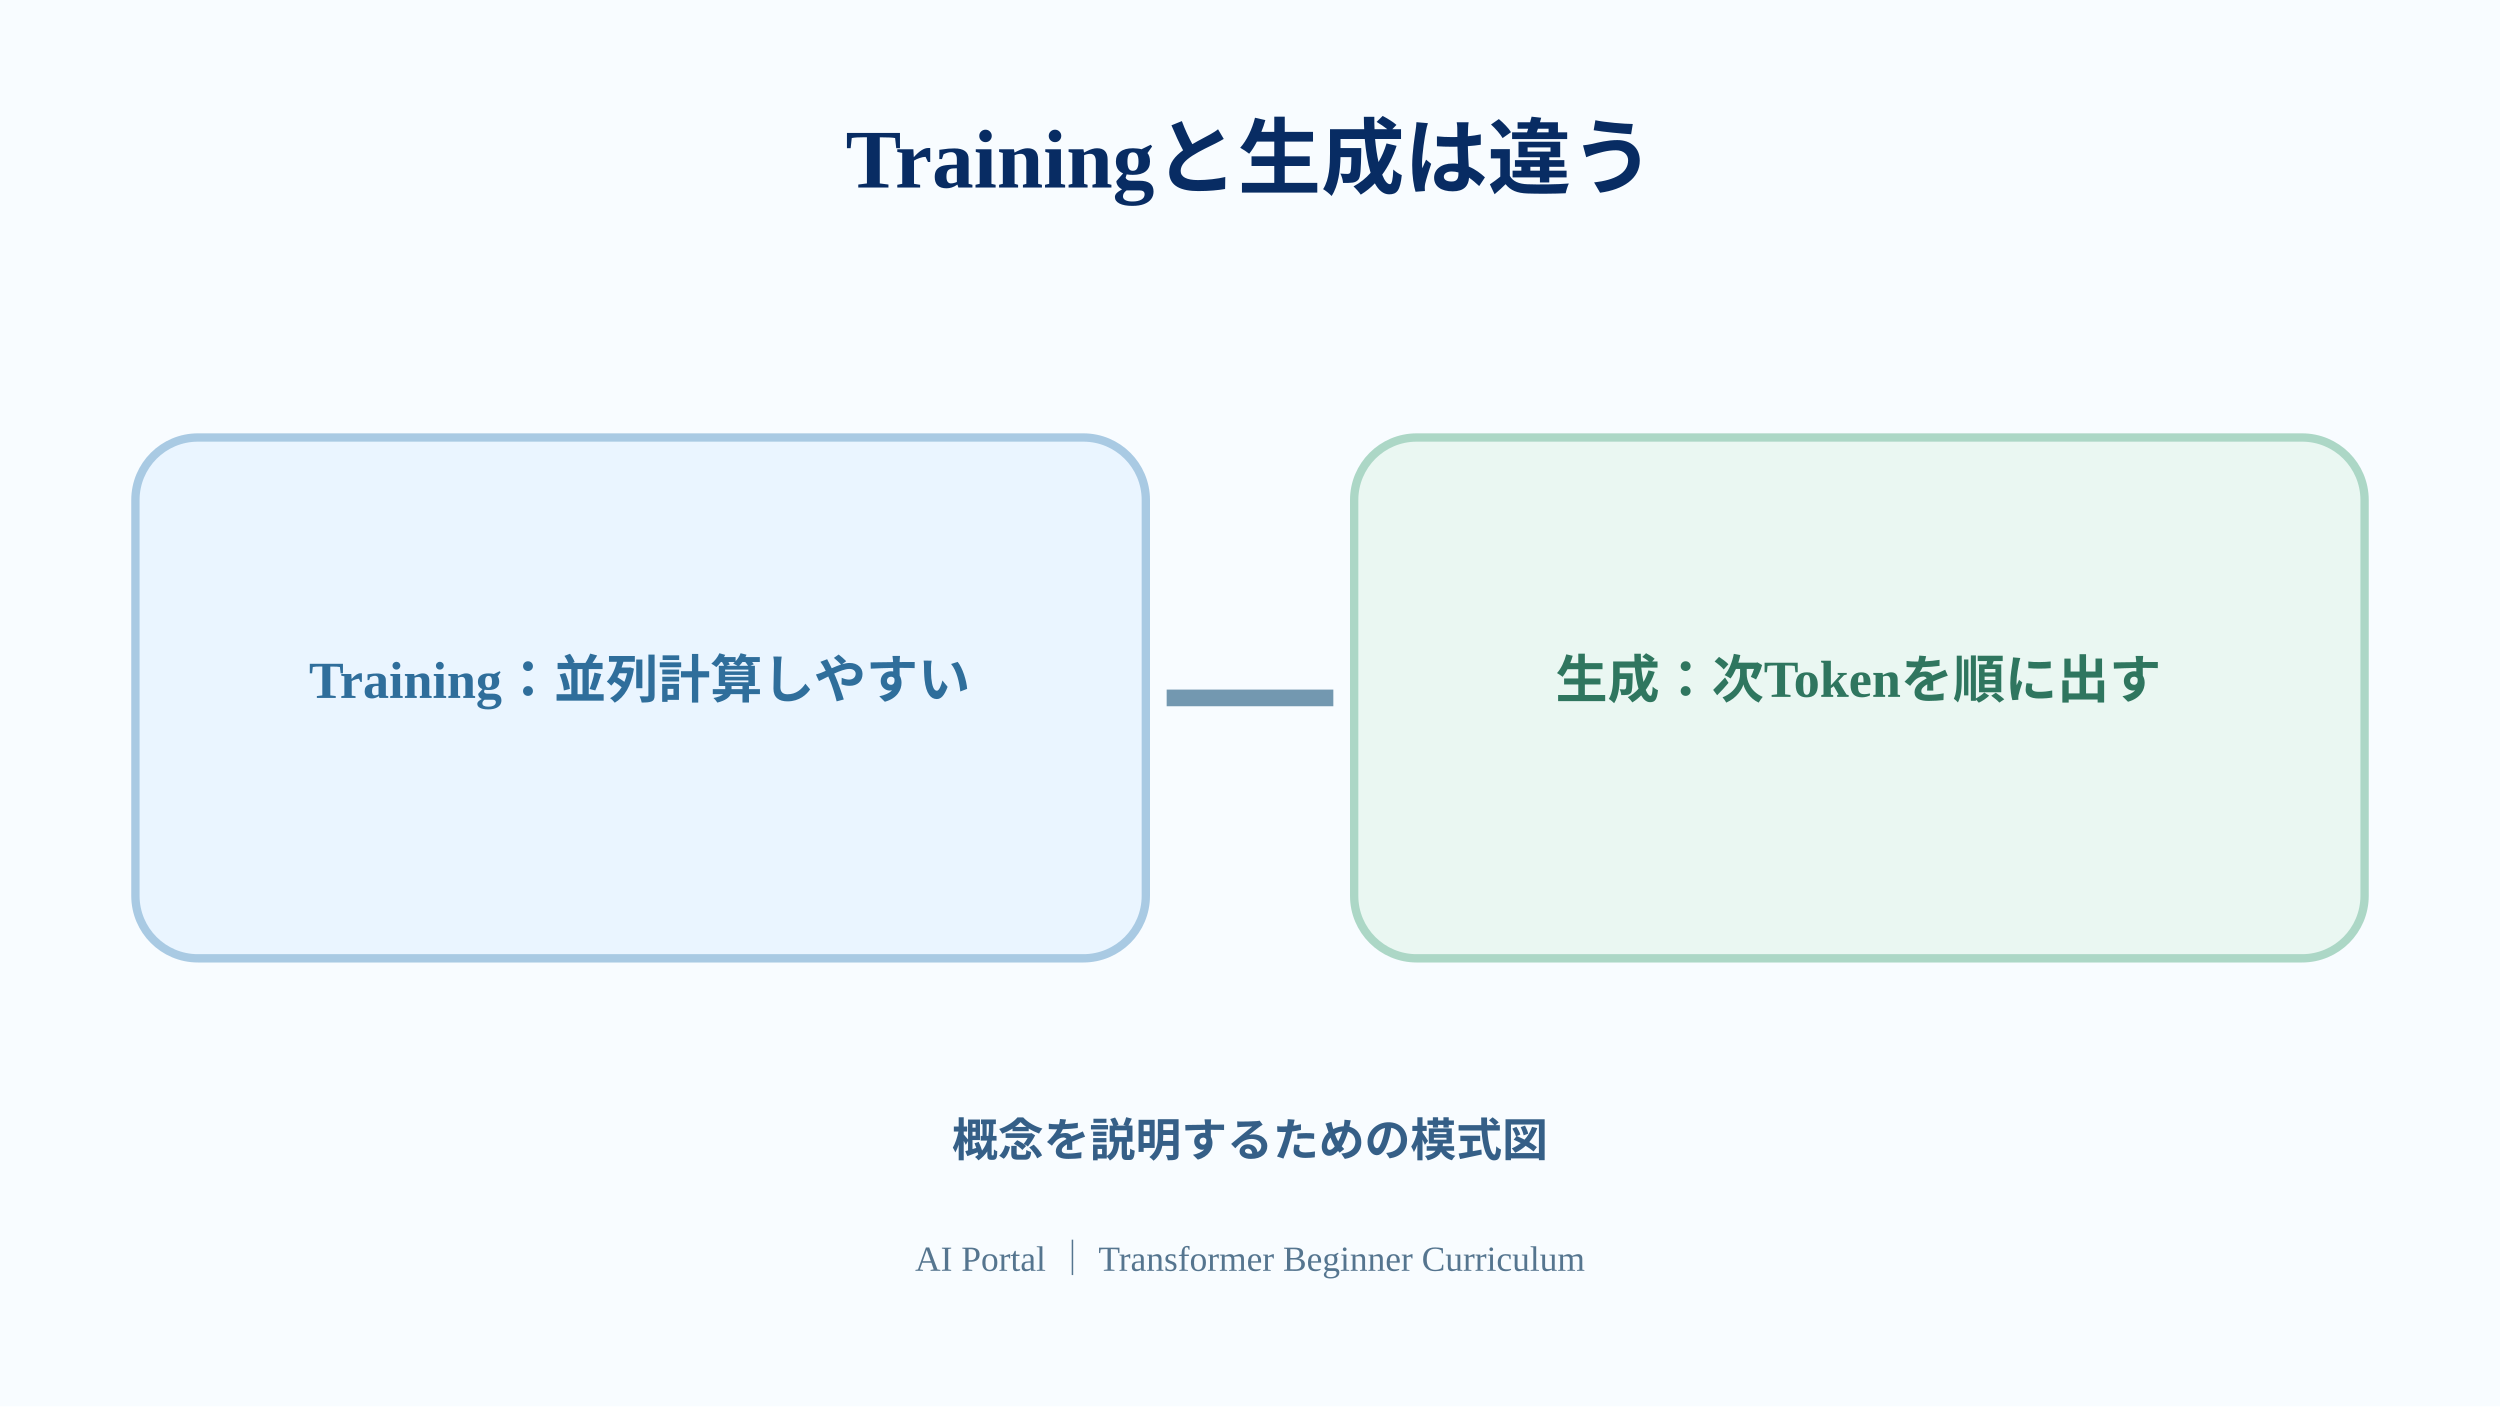
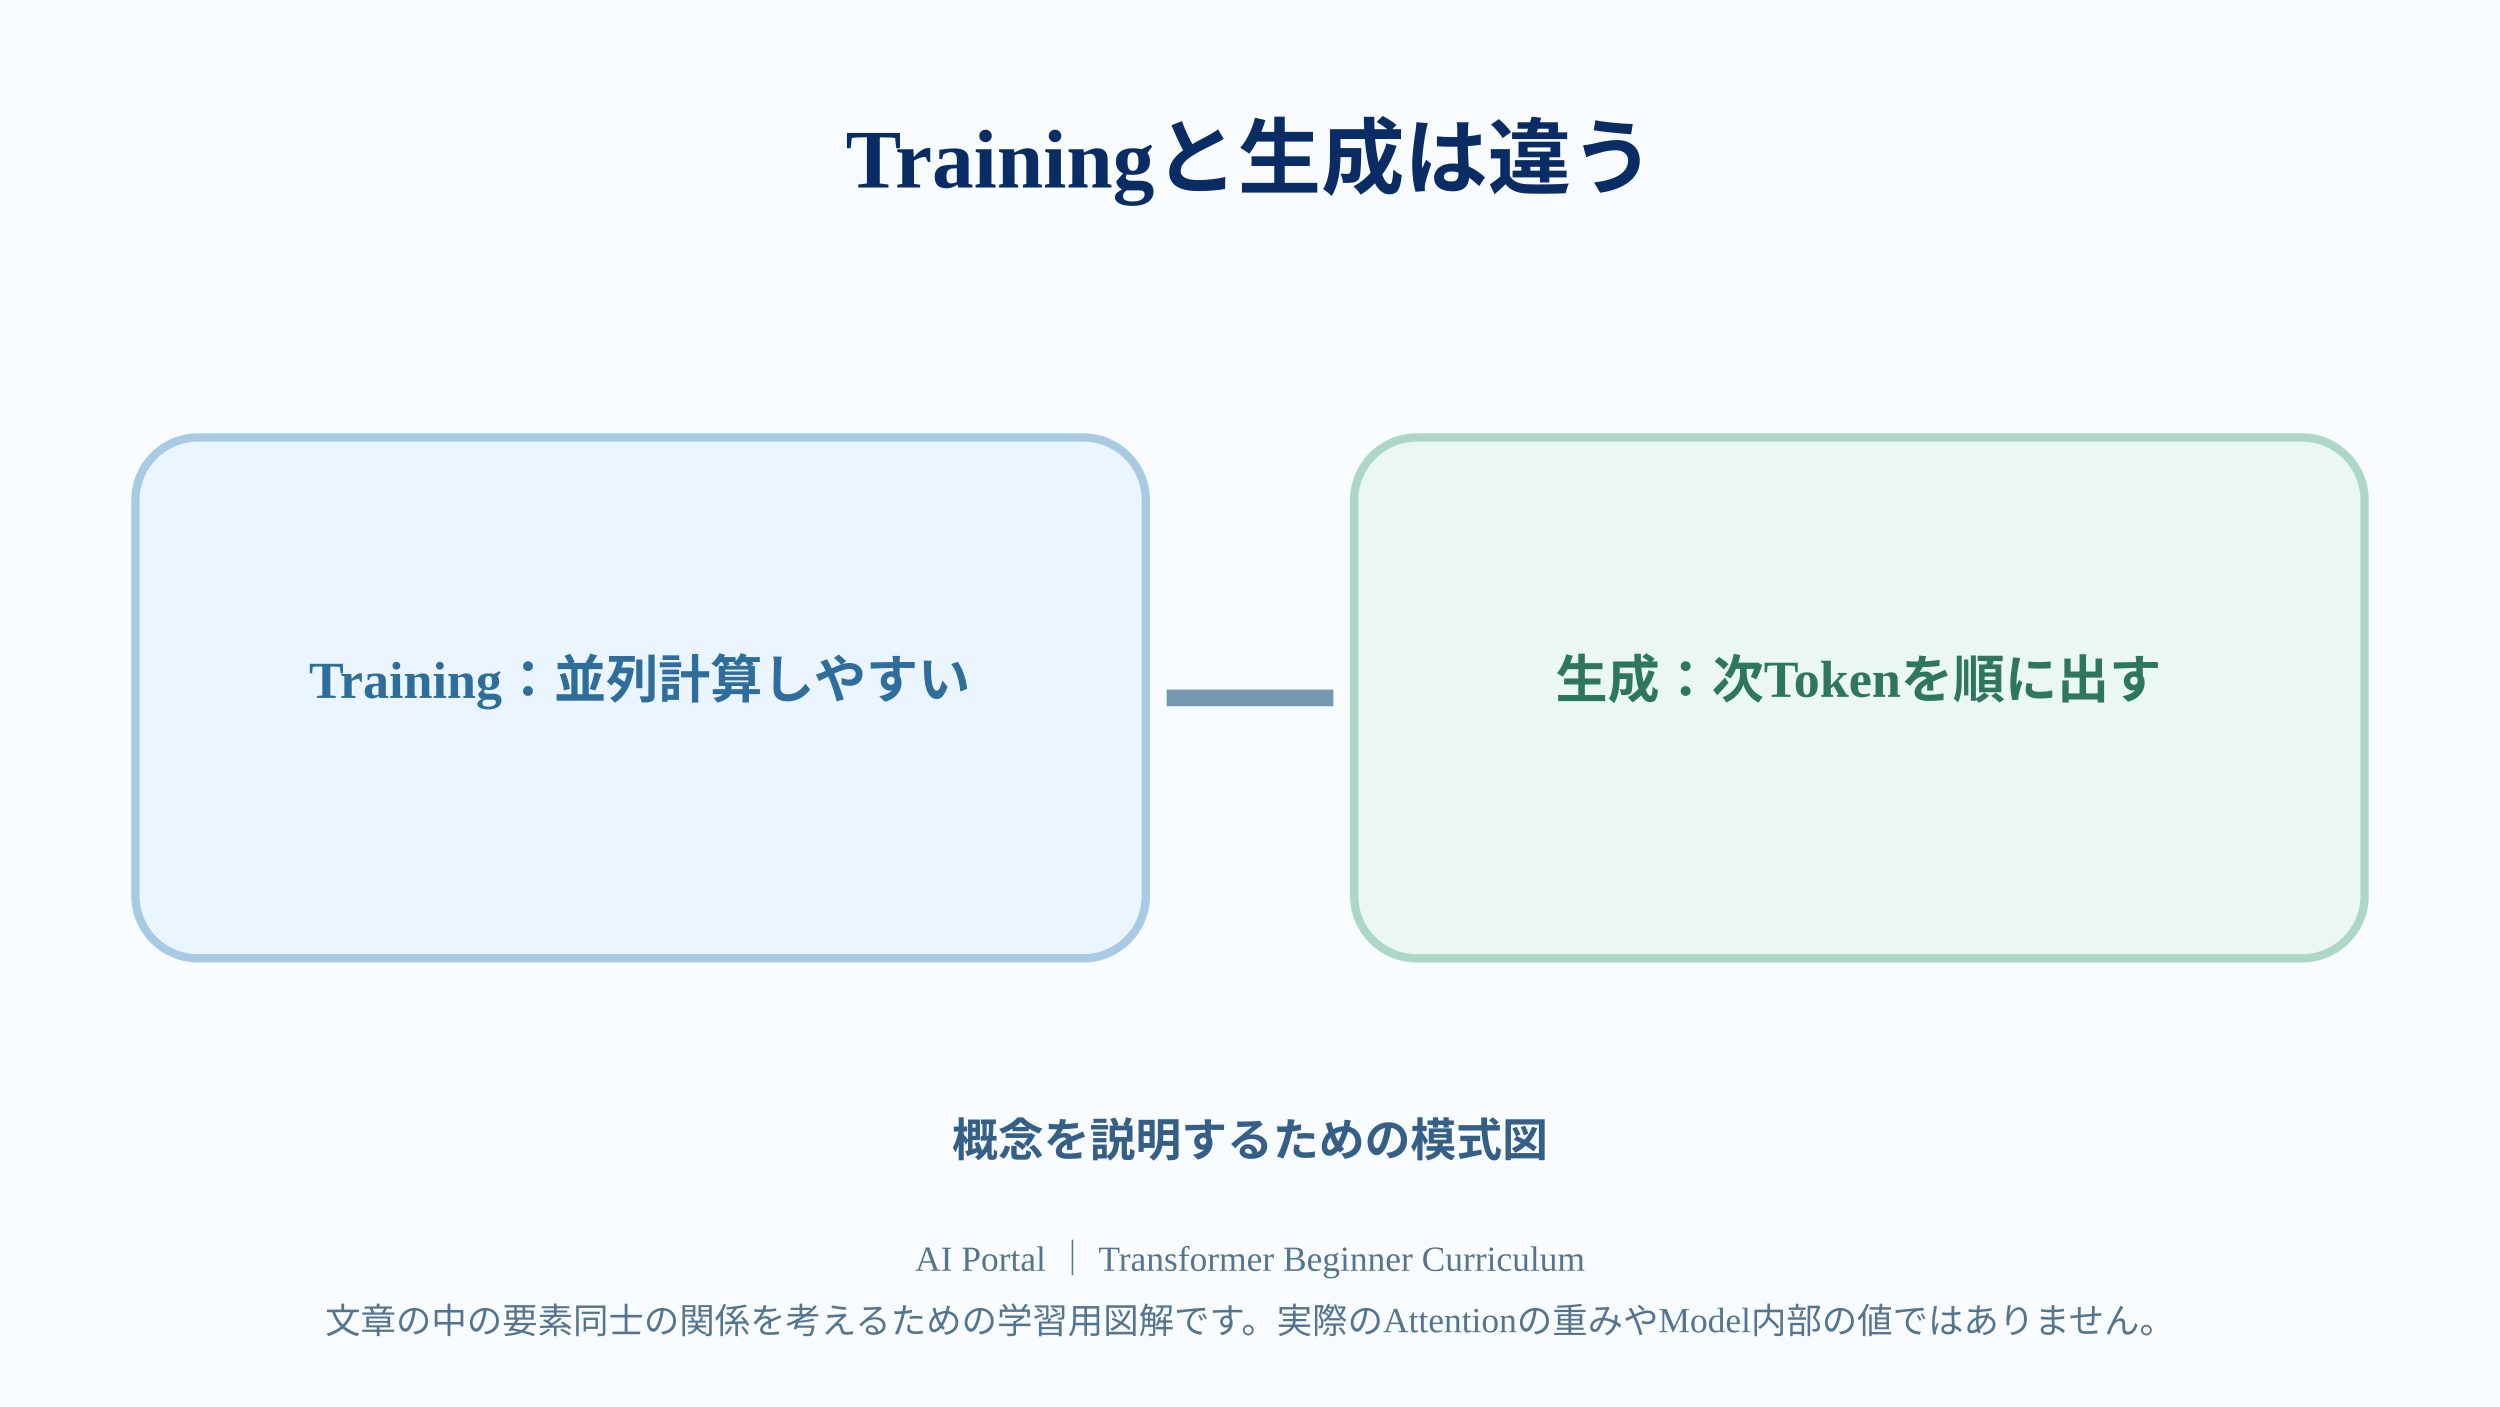
<svg xmlns="http://www.w3.org/2000/svg" viewBox="0 0 1200 675" role="img">
  <rect width="1200" height="675" fill="#f8fcff" />
  <text x="600" y="90" text-anchor="middle" font-size="40" font-weight="900" fill="#082c63">Trainingと生成は違う</text>
  <rect x="65" y="210" width="485" height="250" rx="30" fill="#eaf5ff" stroke="#a9cae3" stroke-width="4" />
  <text x="307" y="335" text-anchor="middle" font-size="25" font-weight="800" fill="#2f6e9b">Training：並列計算しやすい</text>
  <path d="M560 335 H640" stroke="#7398b0" stroke-width="8" />
  <rect x="650" y="210" width="485" height="250" rx="30" fill="#eaf7f2" stroke="#acd7c6" stroke-width="4" />
  <text x="892" y="335" text-anchor="middle" font-size="25" font-weight="800" fill="#2f765f">生成：次Tokenを順に出す</text>
  <text x="600" y="555" text-anchor="middle" font-size="22" font-weight="800" fill="#355f87">概念を説明するための模式図</text>
  <text x="600" y="610" text-anchor="middle" font-size="17" fill="#55758f">AI Portal ｜ Transformer Beginner Curriculum</text>
+   <text x="600" y="640" text-anchor="middle" font-size="17" fill="#55758f">文章の中の要素同士の関係を考えるための学習用図解です。実際のAttentionの重みやModel内部の値ではありません。</text>
</svg>
